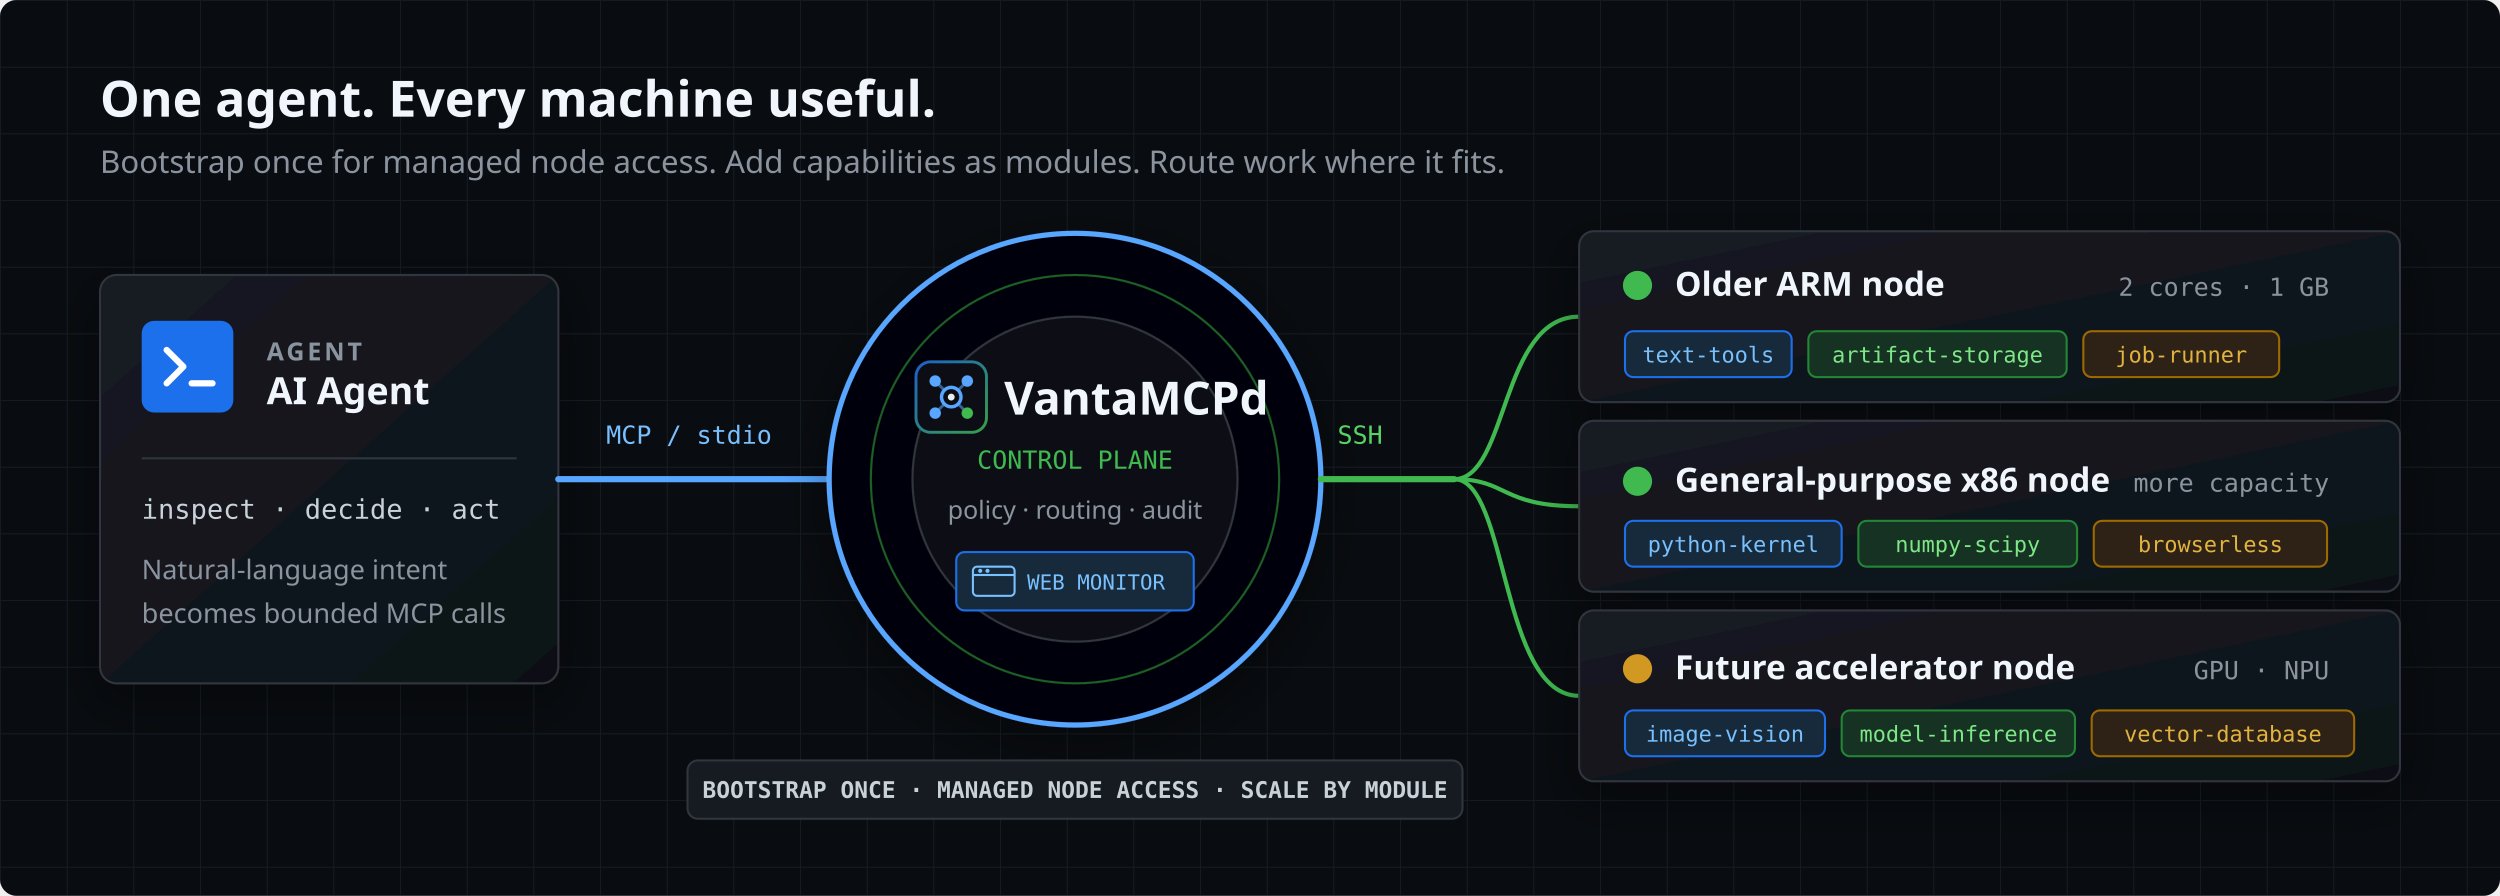
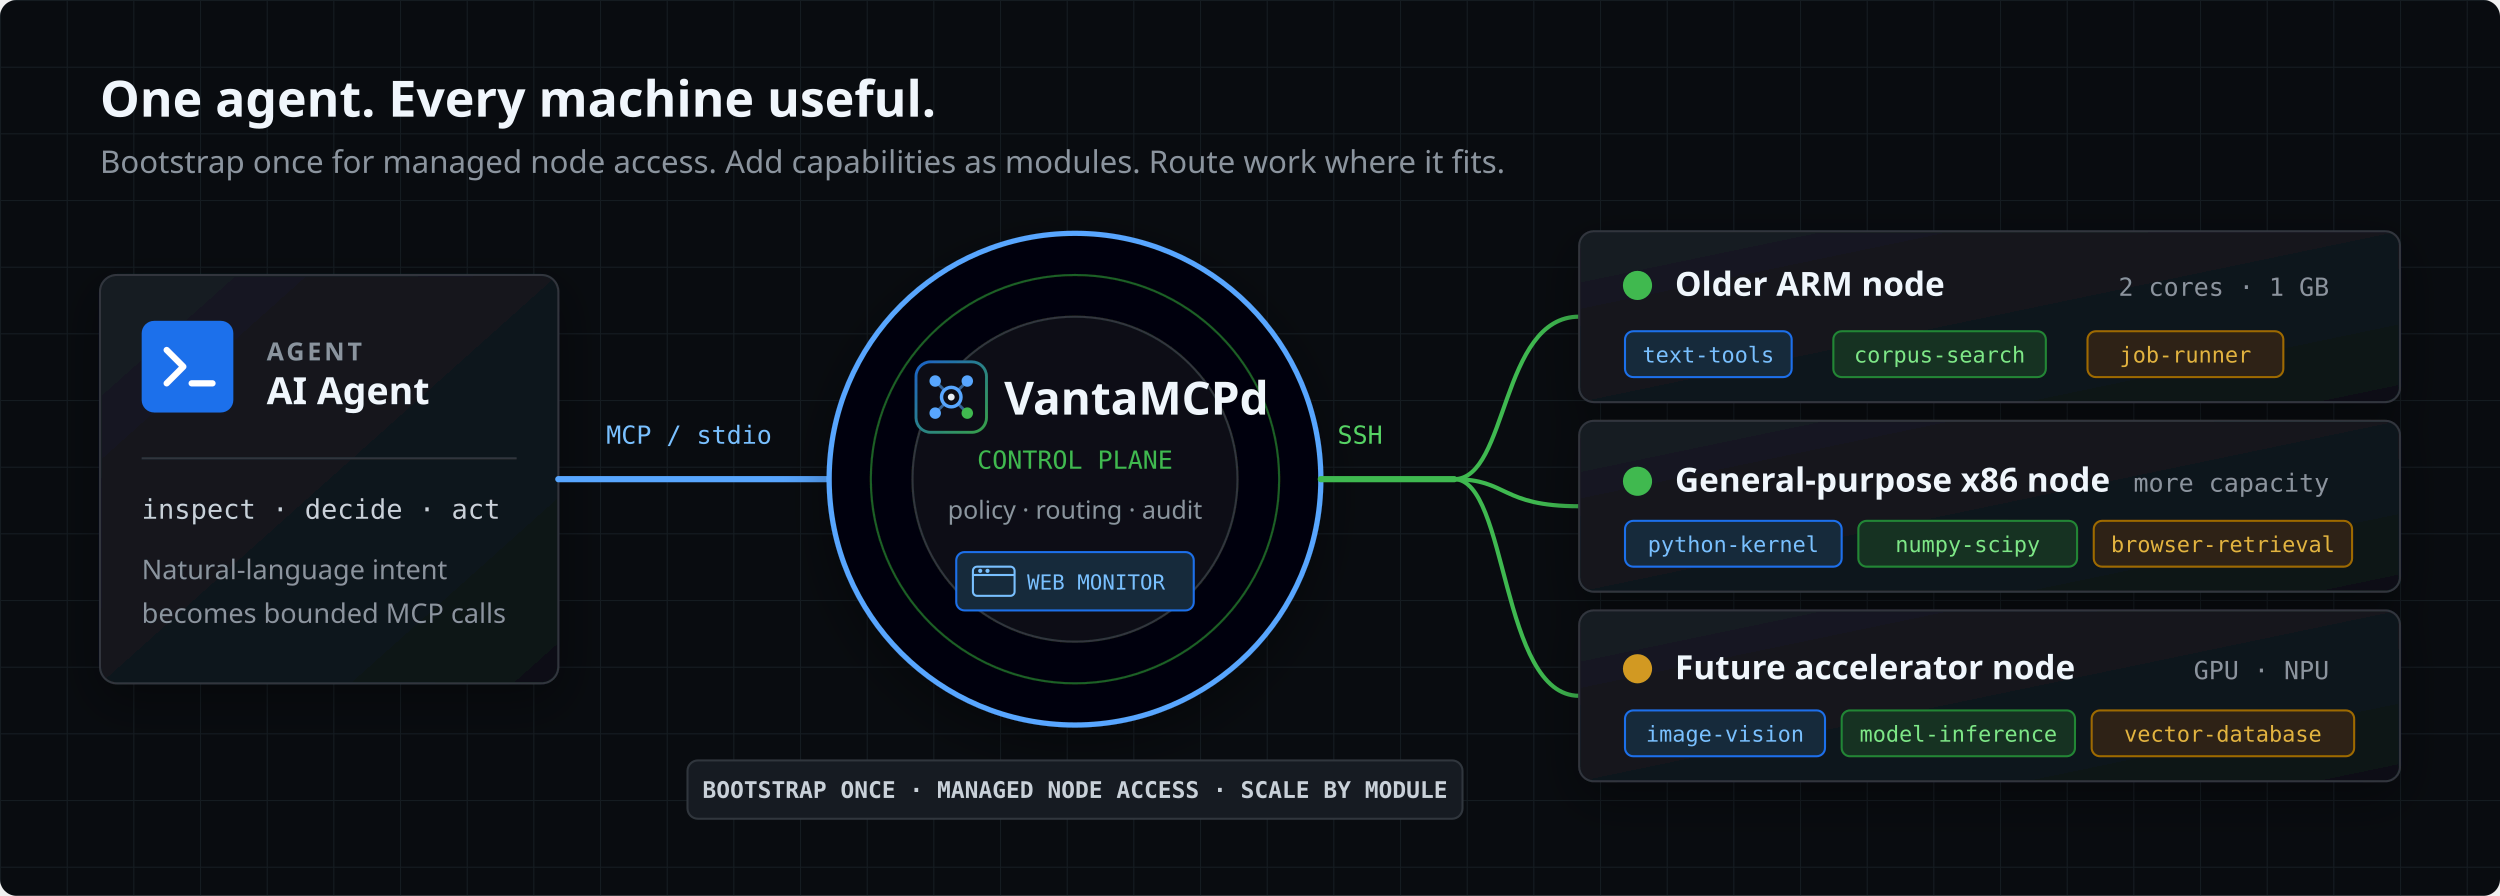
<svg xmlns="http://www.w3.org/2000/svg" width="1200" height="430" viewBox="0 0 1200 430" role="img" aria-labelledby="title desc">
  <defs>
    <pattern id="grid" width="32" height="32" patternUnits="userSpaceOnUse">
      <path d="M32 0H0V32" fill="none" stroke="#27313a" stroke-width="1" opacity="0.42" />
    </pattern>
    <linearGradient id="panel" x1="0" y1="0" x2="1" y2="1">
      <stop offset="0" stop-color="#161b22" />
      <stop offset="1" stop-color="#0d1117" />
    </linearGradient>
    <linearGradient id="signal" x1="0" y1="0" x2="1" y2="0">
      <stop offset="0" stop-color="#58a6ff" />
      <stop offset="1" stop-color="#3fb950" />
    </linearGradient>
    <linearGradient id="icon-edge" x1="0" y1="0" x2="1" y2="1">
      <stop offset="0" stop-color="#1f6feb" />
      <stop offset="1" stop-color="#3fb950" />
    </linearGradient>
    <filter id="shadow" x="-20%" y="-20%" width="140%" height="140%">
      <feDropShadow dx="0" dy="8" stdDeviation="12" flood-color="#000" flood-opacity="0.35" />
    </filter>
  </defs>
  <rect width="1200" height="430" rx="8" fill="#090c10" />
  <rect width="1200" height="430" rx="8" fill="url(#grid)" />
  <text x="48" y="56" fill="#f0f6fc" font-family="Segoe UI, sans-serif" font-size="24" font-weight="650">One agent. Every machine useful.</text>
  <text x="48" y="83" fill="#8b949e" font-family="Segoe UI, sans-serif" font-size="15">Bootstrap once for managed node access. Add capabilities as modules. Route work where it fits.</text>
  <g filter="url(#shadow)">
    <rect x="48" y="132" width="220" height="196" rx="8" fill="url(#panel)" stroke="#30363d" />
    <rect x="68" y="154" width="44" height="44" rx="6" fill="#1f6feb" />
    <path d="M80 168l8 8-8 8M92 184h10" fill="none" stroke="#fff" stroke-width="3" stroke-linecap="round" stroke-linejoin="round" />
    <text x="128" y="173" fill="#8b949e" font-family="Segoe UI, sans-serif" font-size="12" font-weight="600" letter-spacing="1.4">AGENT</text>
    <text x="128" y="194" fill="#f0f6fc" font-family="Segoe UI, sans-serif" font-size="18" font-weight="650">AI Agent</text>
    <line x1="68" y1="220" x2="248" y2="220" stroke="#30363d" />
    <text x="68" y="249" fill="#c9d1d9" font-family="Consolas, monospace" font-size="13">inspect · decide · act</text>
    <text x="68" y="278" fill="#8b949e" font-family="Segoe UI, sans-serif" font-size="13">Natural-language intent</text>
    <text x="68" y="299" fill="#8b949e" font-family="Segoe UI, sans-serif" font-size="13">becomes bounded MCP calls</text>
  </g>
  <path d="M268 230H398" fill="none" stroke="#58a6ff" stroke-width="3" stroke-linecap="round" />
  <text x="291" y="213" fill="#79c0ff" font-family="Consolas, monospace" font-size="12">MCP / stdio</text>
  <g filter="url(#shadow)">
    <circle cx="516" cy="230" r="118" fill="#050608" stroke="#58a6ff" stroke-width="2.5" />
    <circle cx="516" cy="230" r="98" fill="none" stroke="#238636" stroke-width="1" opacity="0.7" />
    <circle cx="516" cy="230" r="78" fill="#0d1117" stroke="#30363d" />
    <g transform="translate(439 173) scale(.55)" aria-label="VantaMCPd icon">
      <rect width="64" height="64" rx="14" fill="#0d1117" />
      <rect x="1.25" y="1.25" width="61.5" height="61.5" rx="12.75" fill="none" stroke="url(#icon-edge)" stroke-width="2.5" opacity=".85" />
      <g stroke="#58a6ff" stroke-width="2.5" stroke-linecap="round" opacity=".55">
        <path d="M32 32 18 18" />
        <path d="M32 32 46 18" />
        <path d="M32 32 18 46" />
        <path d="M32 32 46 46" />
      </g>
      <g fill="#58a6ff">
        <circle cx="18" cy="18" r="5" />
        <circle cx="46" cy="18" r="5" />
        <circle cx="18" cy="46" r="5" />
      </g>
      <circle cx="46" cy="46" r="5" fill="#3fb950" />
      <circle cx="32" cy="32" r="8.5" fill="#0d1117" />
      <circle cx="32" cy="32" r="8.5" fill="none" stroke="#58a6ff" stroke-width="3" />
      <circle cx="32" cy="32" r="3" fill="#e6edf3" />
    </g>
    <text x="482" y="199" fill="#f0f6fc" font-family="Segoe UI, sans-serif" font-size="22" font-weight="700">VantaMCPd</text>
    <text x="516" y="225" text-anchor="middle" fill="#3fb950" font-family="Consolas, monospace" font-size="12">CONTROL PLANE</text>
    <text x="516" y="249" text-anchor="middle" fill="#8b949e" font-family="Segoe UI, sans-serif" font-size="12">policy · routing · audit</text>
    <g aria-label="Web monitoring interface">
      <rect x="459" y="265" width="114" height="28" rx="4" fill="#172a3a" stroke="#1f6feb" />
      <rect x="467" y="272" width="20" height="14" rx="2" fill="none" stroke="#79c0ff" />
      <line x1="467" y1="276" x2="487" y2="276" stroke="#79c0ff" />
      <circle cx="470.5" cy="274" r="1" fill="#79c0ff" />
      <circle cx="474" cy="274" r="1" fill="#79c0ff" />
      <text x="493" y="283" fill="#79c0ff" font-family="Consolas, monospace" font-size="10">WEB MONITOR</text>
    </g>
  </g>
  <path d="M634 230H698" fill="none" stroke="#3fb950" stroke-width="3" stroke-linecap="round" />
  <path d="M698 230C724 230 720 152 758 152" fill="none" stroke="#3fb950" stroke-width="2" stroke-linecap="round" />
  <path d="M698 230C724 230 720 243 758 243" fill="none" stroke="#3fb950" stroke-width="2" stroke-linecap="round" />
  <path d="M698 230C724 230 720 334 758 334" fill="none" stroke="#3fb950" stroke-width="2" stroke-linecap="round" />
  <text x="642" y="213" fill="#56d364" font-family="Consolas, monospace" font-size="12">SSH</text>
  <g filter="url(#shadow)">
    <rect x="758" y="111" width="394" height="82" rx="7" fill="url(#panel)" stroke="#30363d" />
    <circle cx="786" cy="137" r="7" fill="#3fb950" />
    <text x="804" y="142" fill="#f0f6fc" font-family="Segoe UI, sans-serif" font-size="16" font-weight="650">Older ARM node</text>
    <text x="1118" y="142" text-anchor="end" fill="#8b949e" font-family="Consolas, monospace" font-size="12">2 cores · 1 GB</text>
    <rect x="780" y="159" width="80" height="22" rx="4" fill="#172a3a" stroke="#1f6feb" />
    <text x="820" y="174" text-anchor="middle" fill="#79c0ff" font-family="Consolas, monospace" font-size="10.5">text-tools</text>
-     <rect x="868" y="159" width="124" height="22" rx="4" fill="#163322" stroke="#238636" />
-     <text x="930" y="174" text-anchor="middle" fill="#7ee787" font-family="Consolas, monospace" font-size="10.5">artifact-storage</text>
-     <rect x="1000" y="159" width="94" height="22" rx="4" fill="#2d2412" stroke="#9e6a03" />
-     <text x="1047" y="174" text-anchor="middle" fill="#e3b341" font-family="Consolas, monospace" font-size="10.5">job-runner</text>
+     <rect x="880" y="159" width="102" height="22" rx="4" fill="#163322" stroke="#238636" />
+     <text x="931" y="174" text-anchor="middle" fill="#7ee787" font-family="Consolas, monospace" font-size="10.5">corpus-search</text>
+     <rect x="1002" y="159" width="94" height="22" rx="4" fill="#2d2412" stroke="#9e6a03" />
+     <text x="1049" y="174" text-anchor="middle" fill="#e3b341" font-family="Consolas, monospace" font-size="10.5">job-runner</text>
    <rect x="758" y="202" width="394" height="82" rx="7" fill="url(#panel)" stroke="#30363d" />
    <circle cx="786" cy="231" r="7" fill="#3fb950" />
    <text x="804" y="236" fill="#f0f6fc" font-family="Segoe UI, sans-serif" font-size="16" font-weight="650">General-purpose x86 node</text>
    <text x="1118" y="236" text-anchor="end" fill="#8b949e" font-family="Consolas, monospace" font-size="12">more capacity</text>
    <rect x="780" y="250" width="104" height="22" rx="4" fill="#172a3a" stroke="#1f6feb" />
    <text x="832" y="265" text-anchor="middle" fill="#79c0ff" font-family="Consolas, monospace" font-size="10.5">python-kernel</text>
    <rect x="892" y="250" width="105" height="22" rx="4" fill="#163322" stroke="#238636" />
    <text x="944.5" y="265" text-anchor="middle" fill="#7ee787" font-family="Consolas, monospace" font-size="10.5">numpy-scipy</text>
-     <rect x="1005" y="250" width="112" height="22" rx="4" fill="#2d2412" stroke="#9e6a03" />
-     <text x="1061" y="265" text-anchor="middle" fill="#e3b341" font-family="Consolas, monospace" font-size="10.5">browserless</text>
+     <rect x="1005" y="250" width="124" height="22" rx="4" fill="#2d2412" stroke="#9e6a03" />
+     <text x="1067" y="265" text-anchor="middle" fill="#e3b341" font-family="Consolas, monospace" font-size="10.5">browser-retrieval</text>
    <rect x="758" y="293" width="394" height="82" rx="7" fill="url(#panel)" stroke="#30363d" />
    <circle cx="786" cy="321" r="7" fill="#d29922" />
    <text x="804" y="326" fill="#f0f6fc" font-family="Segoe UI, sans-serif" font-size="16" font-weight="650">Future accelerator node</text>
    <text x="1118" y="326" text-anchor="end" fill="#8b949e" font-family="Consolas, monospace" font-size="12">GPU · NPU</text>
    <rect x="780" y="341" width="96" height="22" rx="4" fill="#172a3a" stroke="#1f6feb" />
    <text x="828" y="356" text-anchor="middle" fill="#79c0ff" font-family="Consolas, monospace" font-size="10.5">image-vision</text>
    <rect x="884" y="341" width="112" height="22" rx="4" fill="#163322" stroke="#238636" />
    <text x="940" y="356" text-anchor="middle" fill="#7ee787" font-family="Consolas, monospace" font-size="10.5">model-inference</text>
    <rect x="1004" y="341" width="126" height="22" rx="4" fill="#2d2412" stroke="#9e6a03" />
    <text x="1067" y="356" text-anchor="middle" fill="#e3b341" font-family="Consolas, monospace" font-size="10.5">vector-database</text>
  </g>
  <g font-family="Consolas, monospace" font-size="11" font-weight="600">
    <rect x="330" y="365" width="372" height="28" rx="5" fill="#161b22" stroke="#30363d" />
    <text x="516" y="383" text-anchor="middle" fill="#c9d1d9">BOOTSTRAP ONCE · MANAGED NODE ACCESS · SCALE BY MODULE</text>
  </g>
</svg>
